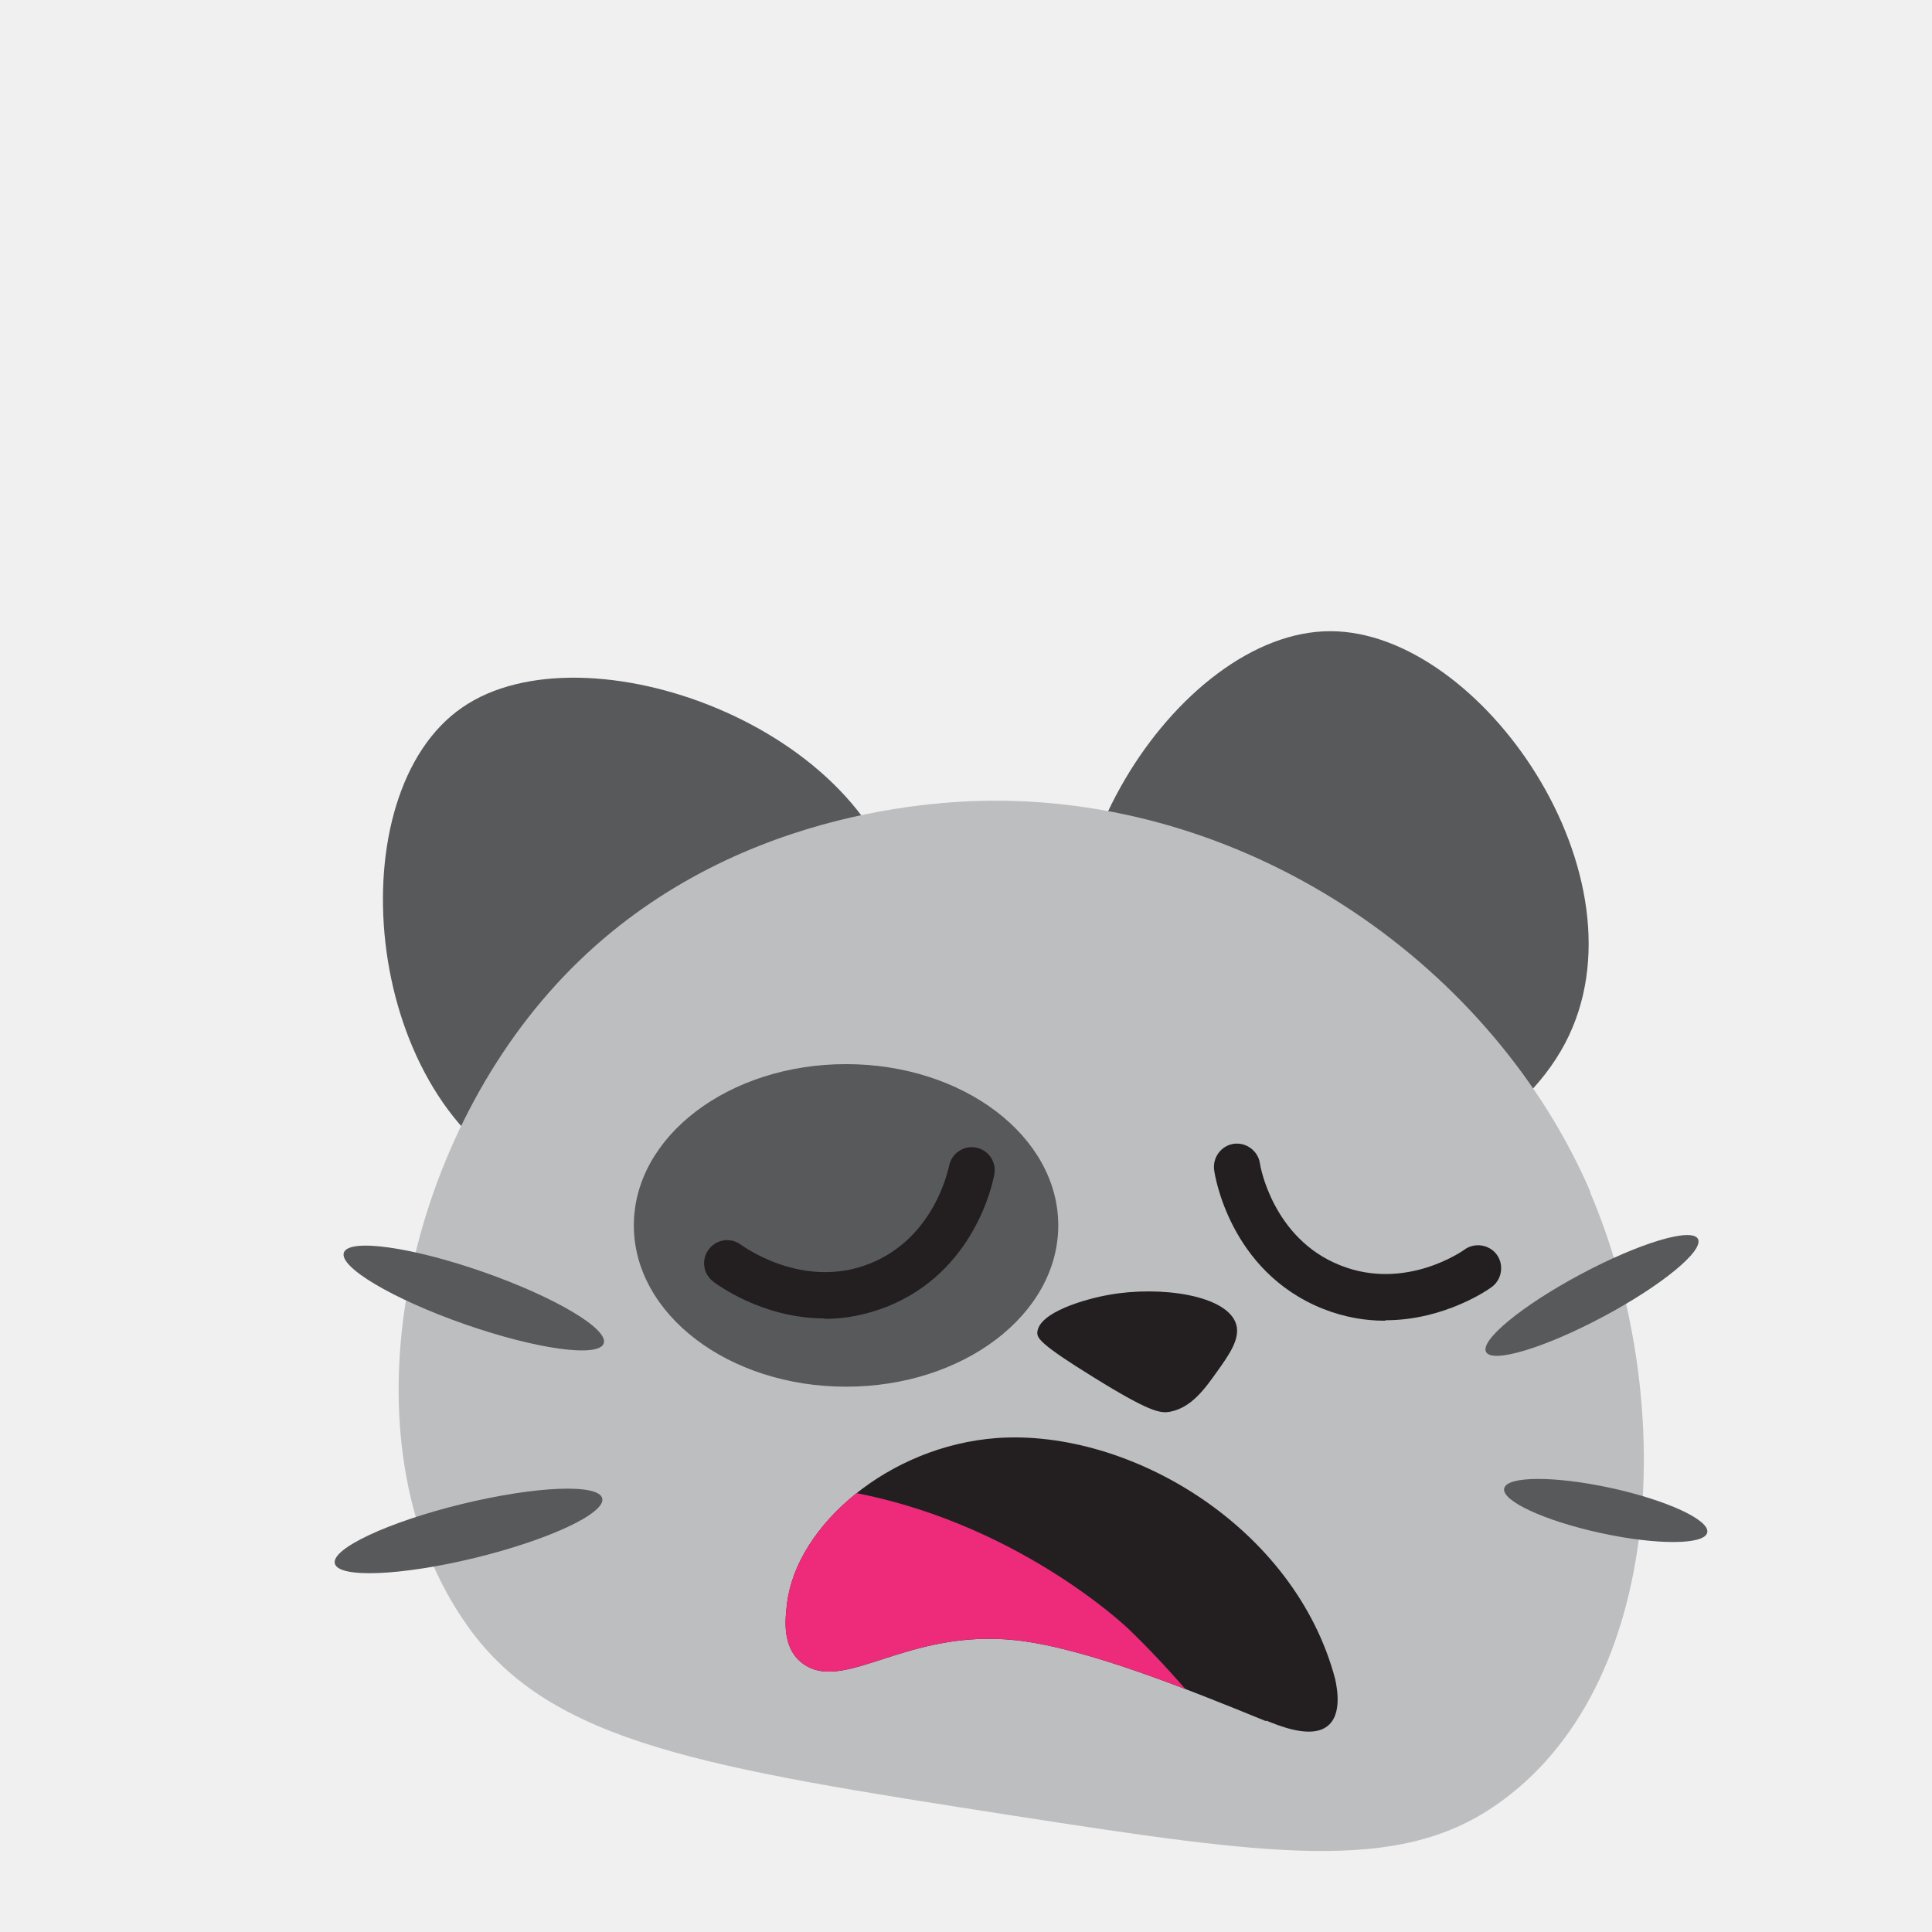
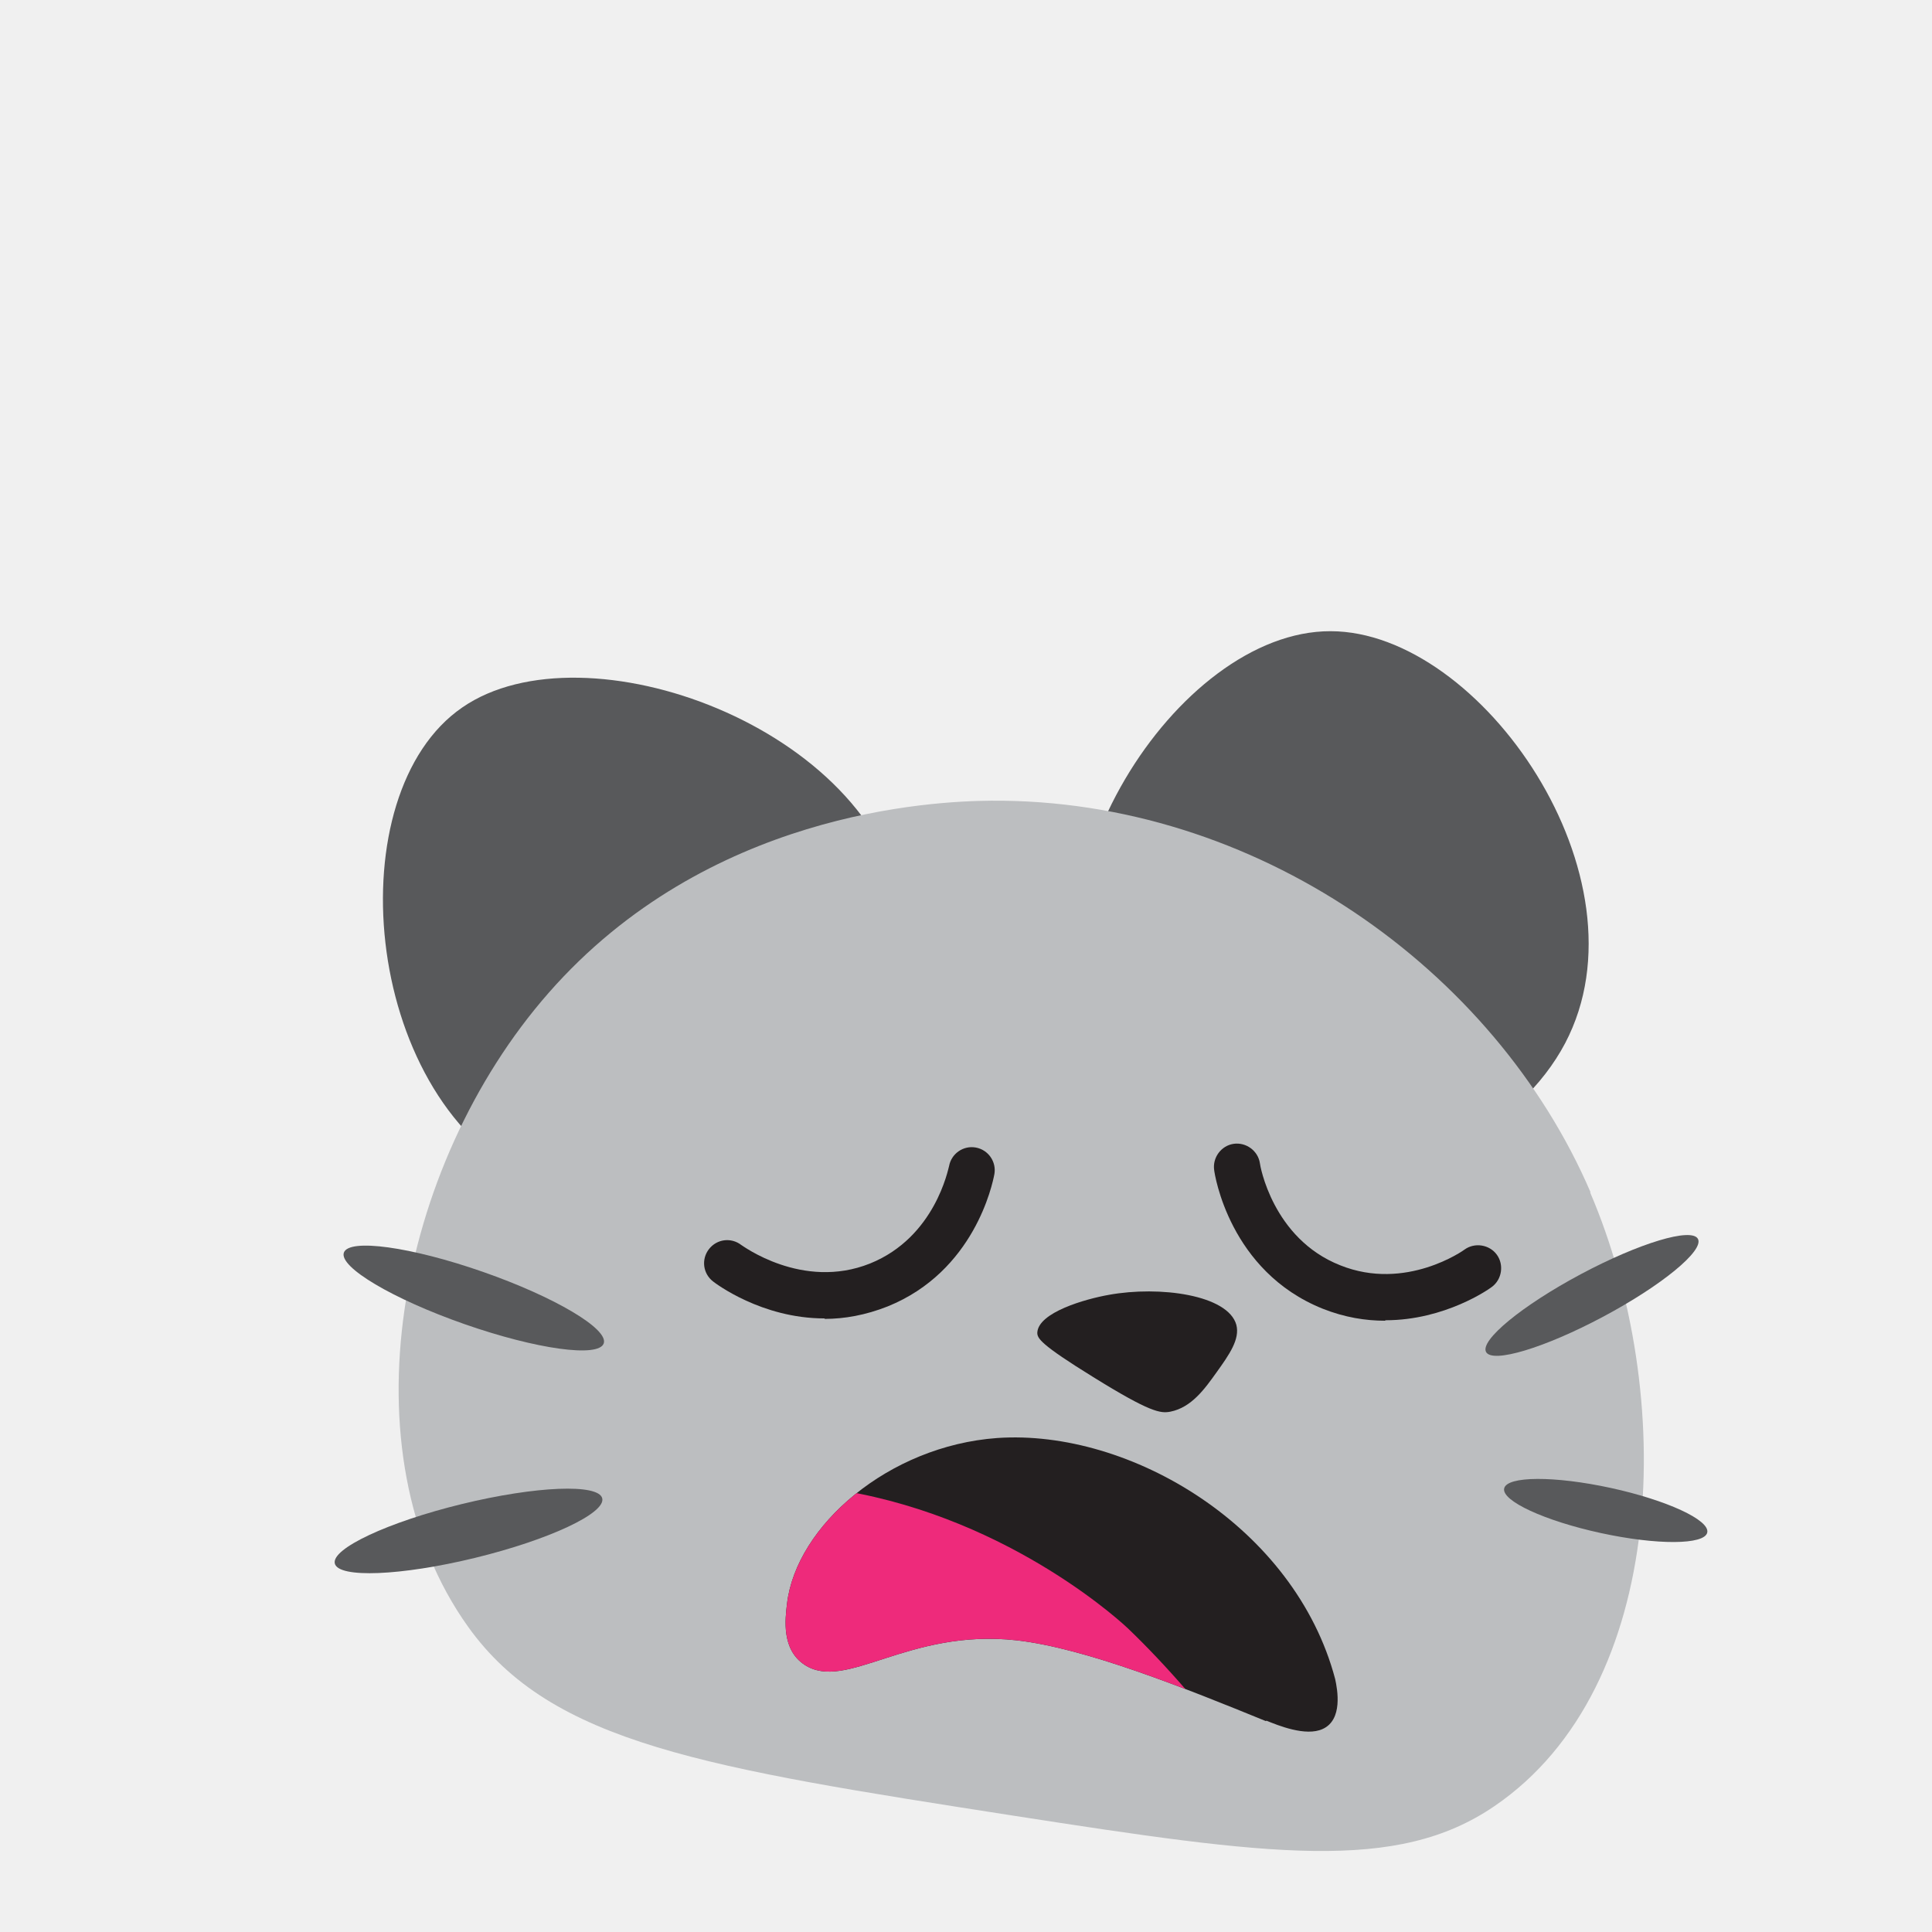
<svg xmlns="http://www.w3.org/2000/svg" width="256" height="256" viewBox="0 0 256 256" fill="none">
  <path d="M119.701 120.602C121.72 133.086 114.683 148.079 101.098 155.116C91.735 159.951 79.312 160.991 69.705 156.034C47.858 144.774 44.676 105.119 61.26 93.738C77.477 82.538 115.723 96.369 119.701 120.602Z" fill="#58595B" />
  <path d="M207.393 138.225C201.457 149.484 186.647 157.745 171.349 155.849C160.824 154.563 150.115 148.382 145.281 138.959C134.387 117.602 155.928 83.578 176.306 83.638C196.255 83.638 218.898 116.316 207.393 138.225Z" fill="#58595B" />
  <path d="M210.697 157.989C222.08 184.548 221.162 223.528 198.03 239.316C185.057 248.19 168.29 245.865 134.387 240.602C93.51 234.238 73.071 231.055 61.995 215.512C45.533 192.442 52.51 154.562 72.704 131.552C93.693 107.626 123.372 106.157 131.328 106.096C166.332 105.852 198.03 128.37 210.759 157.989H210.697Z" fill="#BCBEC0" />
-   <path d="M112.106 183.743C127.635 183.743 140.225 174.174 140.225 162.372C140.225 150.569 127.635 141.002 112.106 141.002C96.576 141.002 83.987 150.569 83.987 162.372C83.987 174.174 96.576 183.743 112.106 183.743Z" fill="#58595B" />
  <path d="M167.801 227.997C169.33 228.609 173.002 230.138 175.266 229.098C177.959 227.874 177.224 223.897 176.918 222.489C171.595 202.357 149.748 189.322 132.124 190.545C117.743 191.586 105.504 202.172 104.281 212.514C104.036 214.595 103.546 218.572 106.606 220.592C112.114 224.203 120.313 215.758 134.694 217.349C143.874 218.389 157.091 223.712 167.739 228.057L167.801 227.997Z" fill="#231F20" />
  <mask id="mask0_1_924" style="mask-type:luminance" maskUnits="userSpaceOnUse" x="104" y="190" width="74" height="40">
    <path d="M167.801 227.997C169.33 228.609 173.002 230.138 175.266 229.098C177.959 227.874 177.224 223.897 176.918 222.489C171.595 202.357 149.748 189.322 132.124 190.545C117.743 191.586 105.504 202.172 104.281 212.514C104.036 214.595 103.546 218.572 106.606 220.592C112.114 224.203 120.313 215.758 134.694 217.349C143.874 218.389 157.091 223.712 167.739 228.057L167.801 227.997Z" fill="white" />
  </mask>
  <g mask="url(#mask0_1_924)">
    <path d="M105.259 198.01C108.32 196.97 110.828 197.338 111.685 197.521C134.388 201.315 149.442 215.757 149.442 215.757C159.111 224.998 172.635 242.071 170.554 247.946C169.269 251.617 162.232 249.537 148.157 245.436C135.244 241.642 126.8 237.175 119.579 233.198C118.783 232.769 111.746 228.914 103.301 221.448C95.958 214.962 95.04 212.392 94.979 210.372C94.673 204.681 100.609 199.663 105.321 198.01H105.259Z" fill="#EE2A7B" />
  </g>
  <path d="M79.996 178.01C80.665 176.095 73.499 171.851 63.992 168.529C54.484 165.207 46.234 164.065 45.565 165.979C44.896 167.894 52.062 172.139 61.569 175.461C71.077 178.784 79.327 179.924 79.996 178.01Z" fill="#58595B" />
  <path d="M226.22 203.067C226.579 201.416 220.846 198.77 213.415 197.156C205.983 195.543 199.669 195.573 199.31 197.224C198.951 198.875 204.685 201.522 212.115 203.136C219.547 204.749 225.862 204.719 226.22 203.067Z" fill="#58595B" />
  <path d="M212.446 174.46C220.199 170.322 225.812 165.712 224.985 164.161C224.157 162.611 217.202 164.708 209.45 168.845C201.698 172.983 196.084 177.594 196.912 179.145C197.739 180.695 204.694 178.598 212.446 174.46Z" fill="#58595B" />
  <path d="M62.951 206.424C72.736 204.039 80.279 200.509 79.799 198.538C79.319 196.568 70.997 196.905 61.212 199.289C51.427 201.675 43.884 205.206 44.364 207.176C44.845 209.146 53.166 208.809 62.951 206.424Z" fill="#58595B" />
  <path d="M137.447 176.59C137.447 177.325 137.814 178.12 144.852 182.465C152.44 187.177 153.786 187.299 155.072 187.055C157.886 186.504 159.661 183.995 161.191 181.853C162.905 179.466 164.312 177.447 163.822 175.55C162.72 171.573 153.664 170.349 146.932 171.573C143.812 172.123 137.569 173.898 137.447 176.59Z" fill="#231F20" />
  <path d="M109.236 174.697C100.914 174.697 94.795 170.046 94.489 169.802C93.143 168.762 92.898 166.865 93.938 165.518C94.979 164.172 96.876 163.928 98.222 164.968C98.283 164.968 106.3 171.026 115.296 167.416C123.924 163.928 125.637 154.871 125.759 154.503C126.065 152.851 127.657 151.75 129.309 152.056C130.961 152.362 132.062 153.952 131.756 155.604C131.511 156.89 129.126 168.456 117.62 173.107C114.684 174.269 111.868 174.759 109.298 174.759L109.236 174.697Z" fill="#231F20" />
  <path d="M183.527 175.002C180.956 175.002 178.203 174.575 175.266 173.412C162.905 168.455 160.946 155.604 160.885 155.053C160.641 153.401 161.802 151.809 163.455 151.565C165.107 151.32 166.698 152.483 166.943 154.136C166.943 154.319 168.595 164.11 177.591 167.66C186.281 171.148 193.991 165.64 194.052 165.579C195.398 164.599 197.356 164.905 198.336 166.251C199.314 167.598 199.009 169.556 197.662 170.536C197.356 170.78 191.482 174.941 183.588 174.941L183.527 175.002Z" fill="#231F20" />
</svg>
